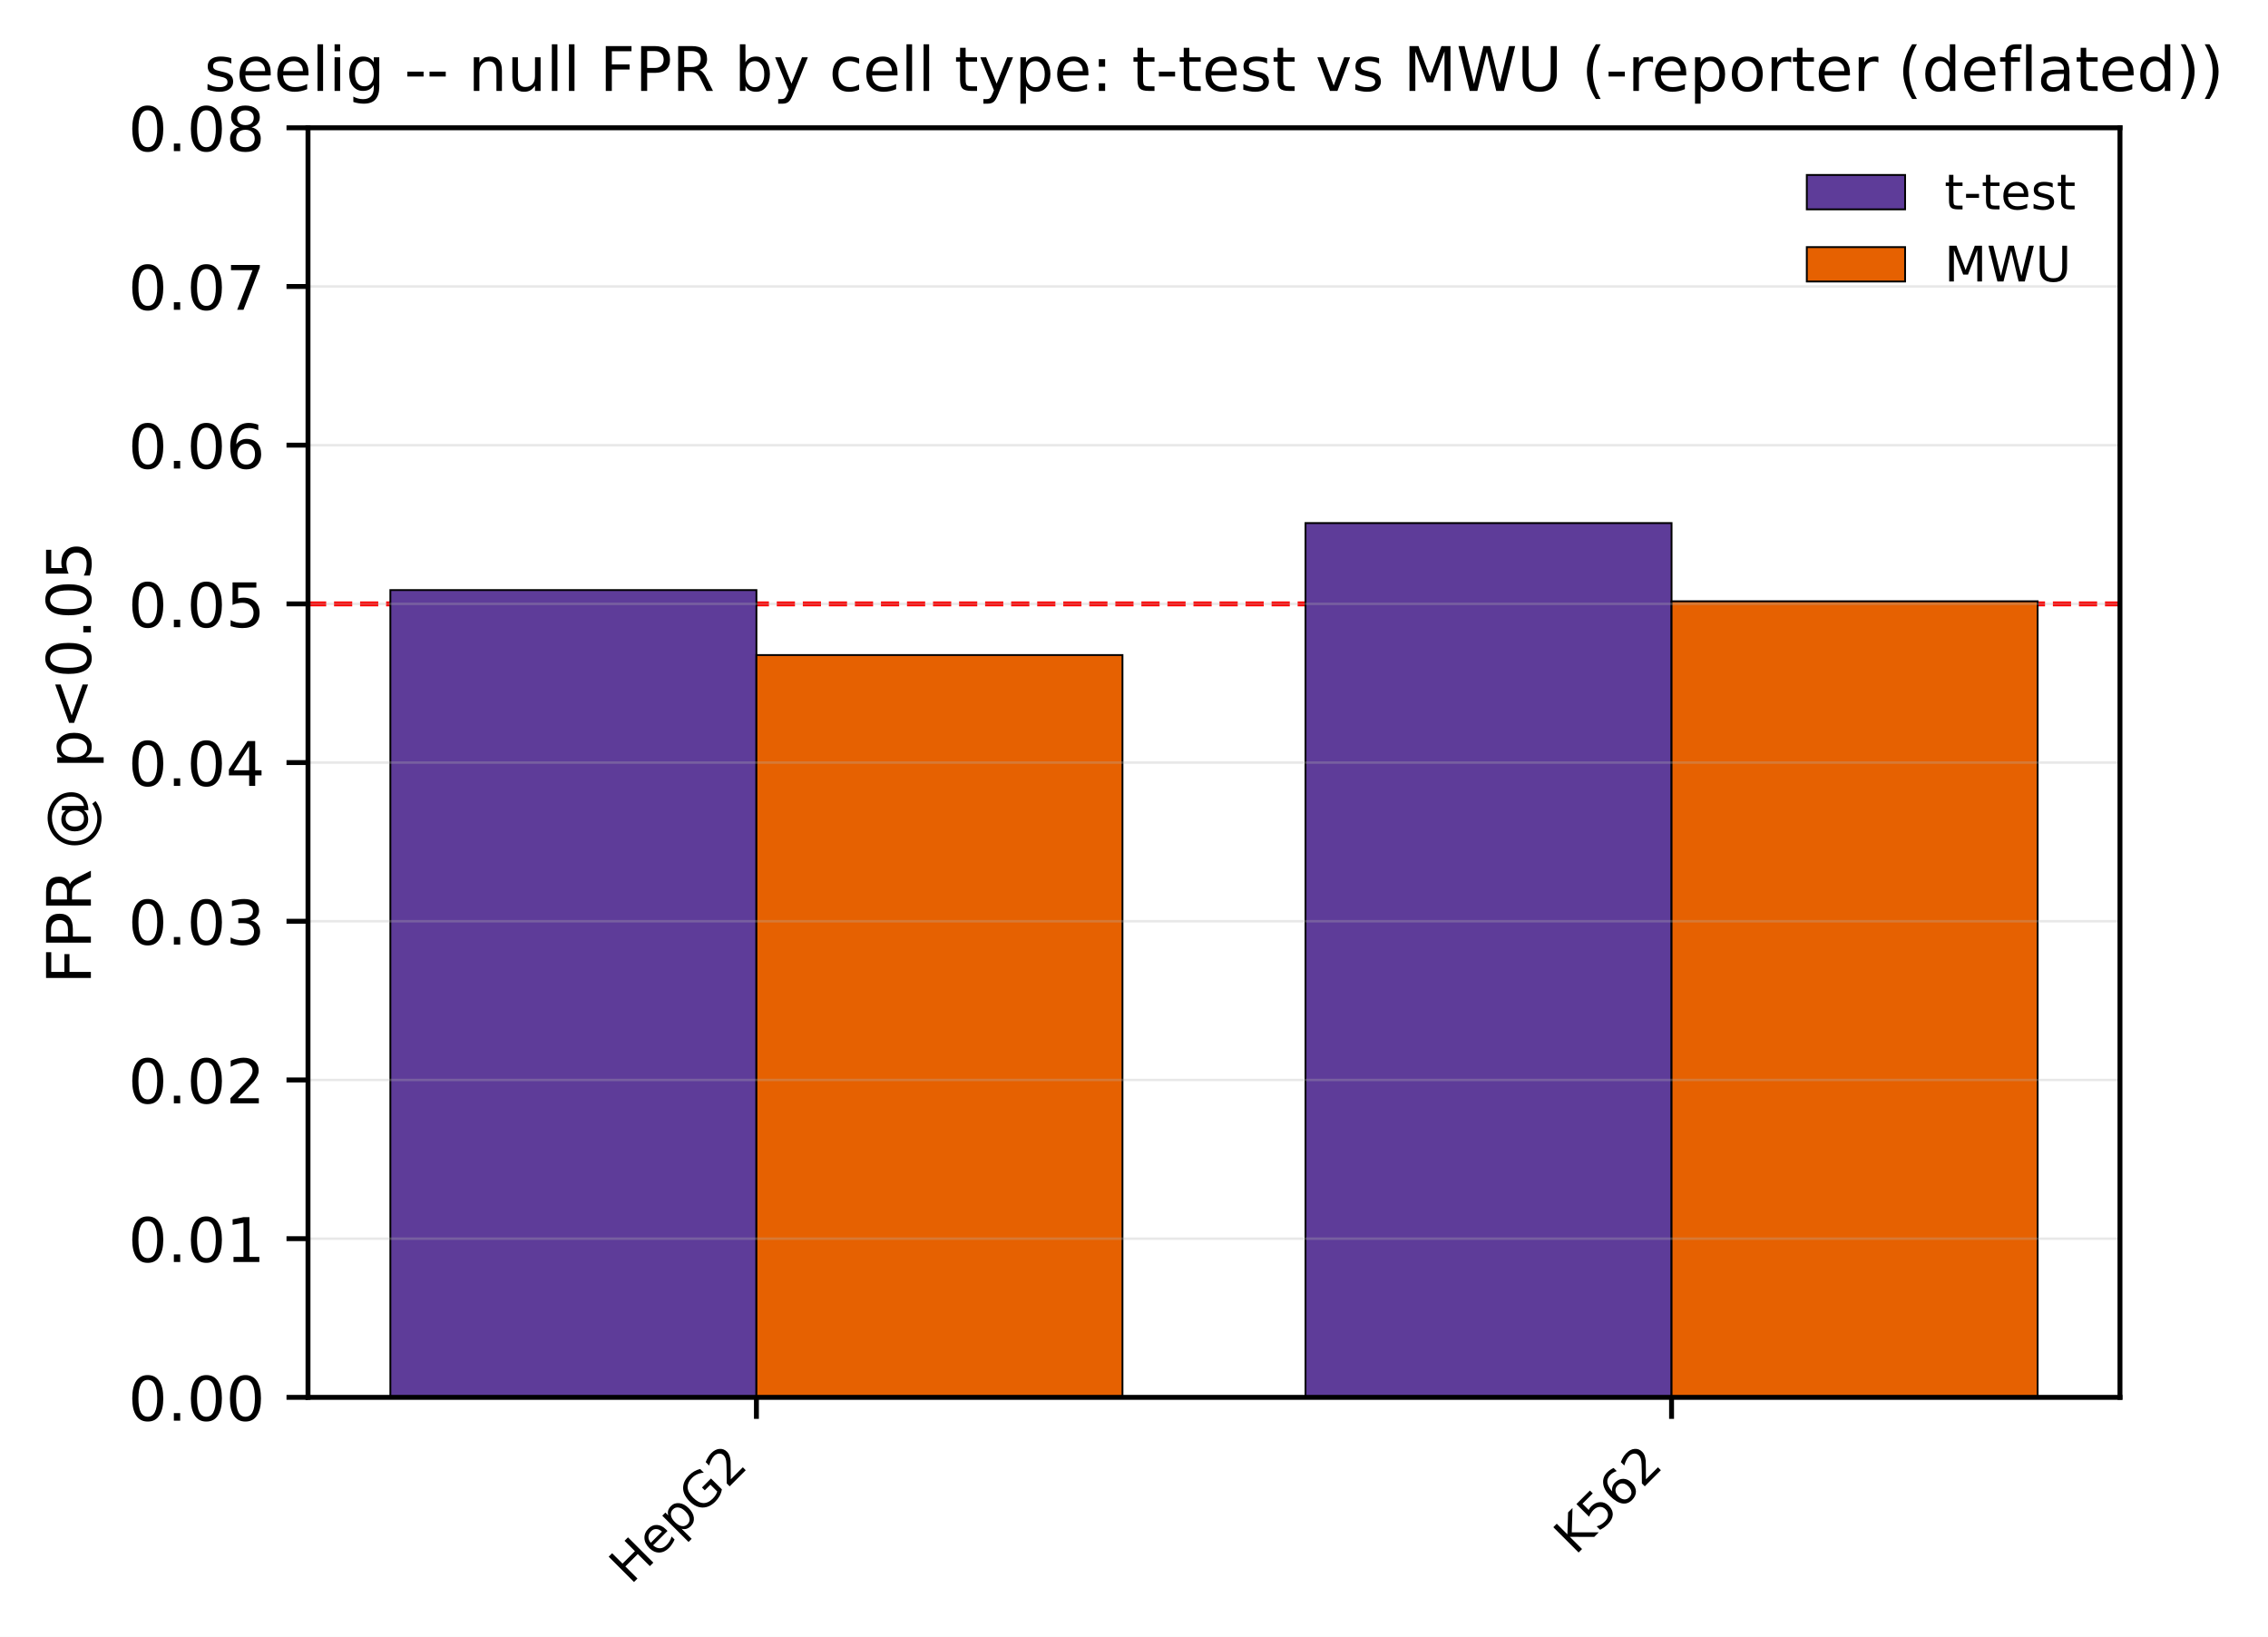
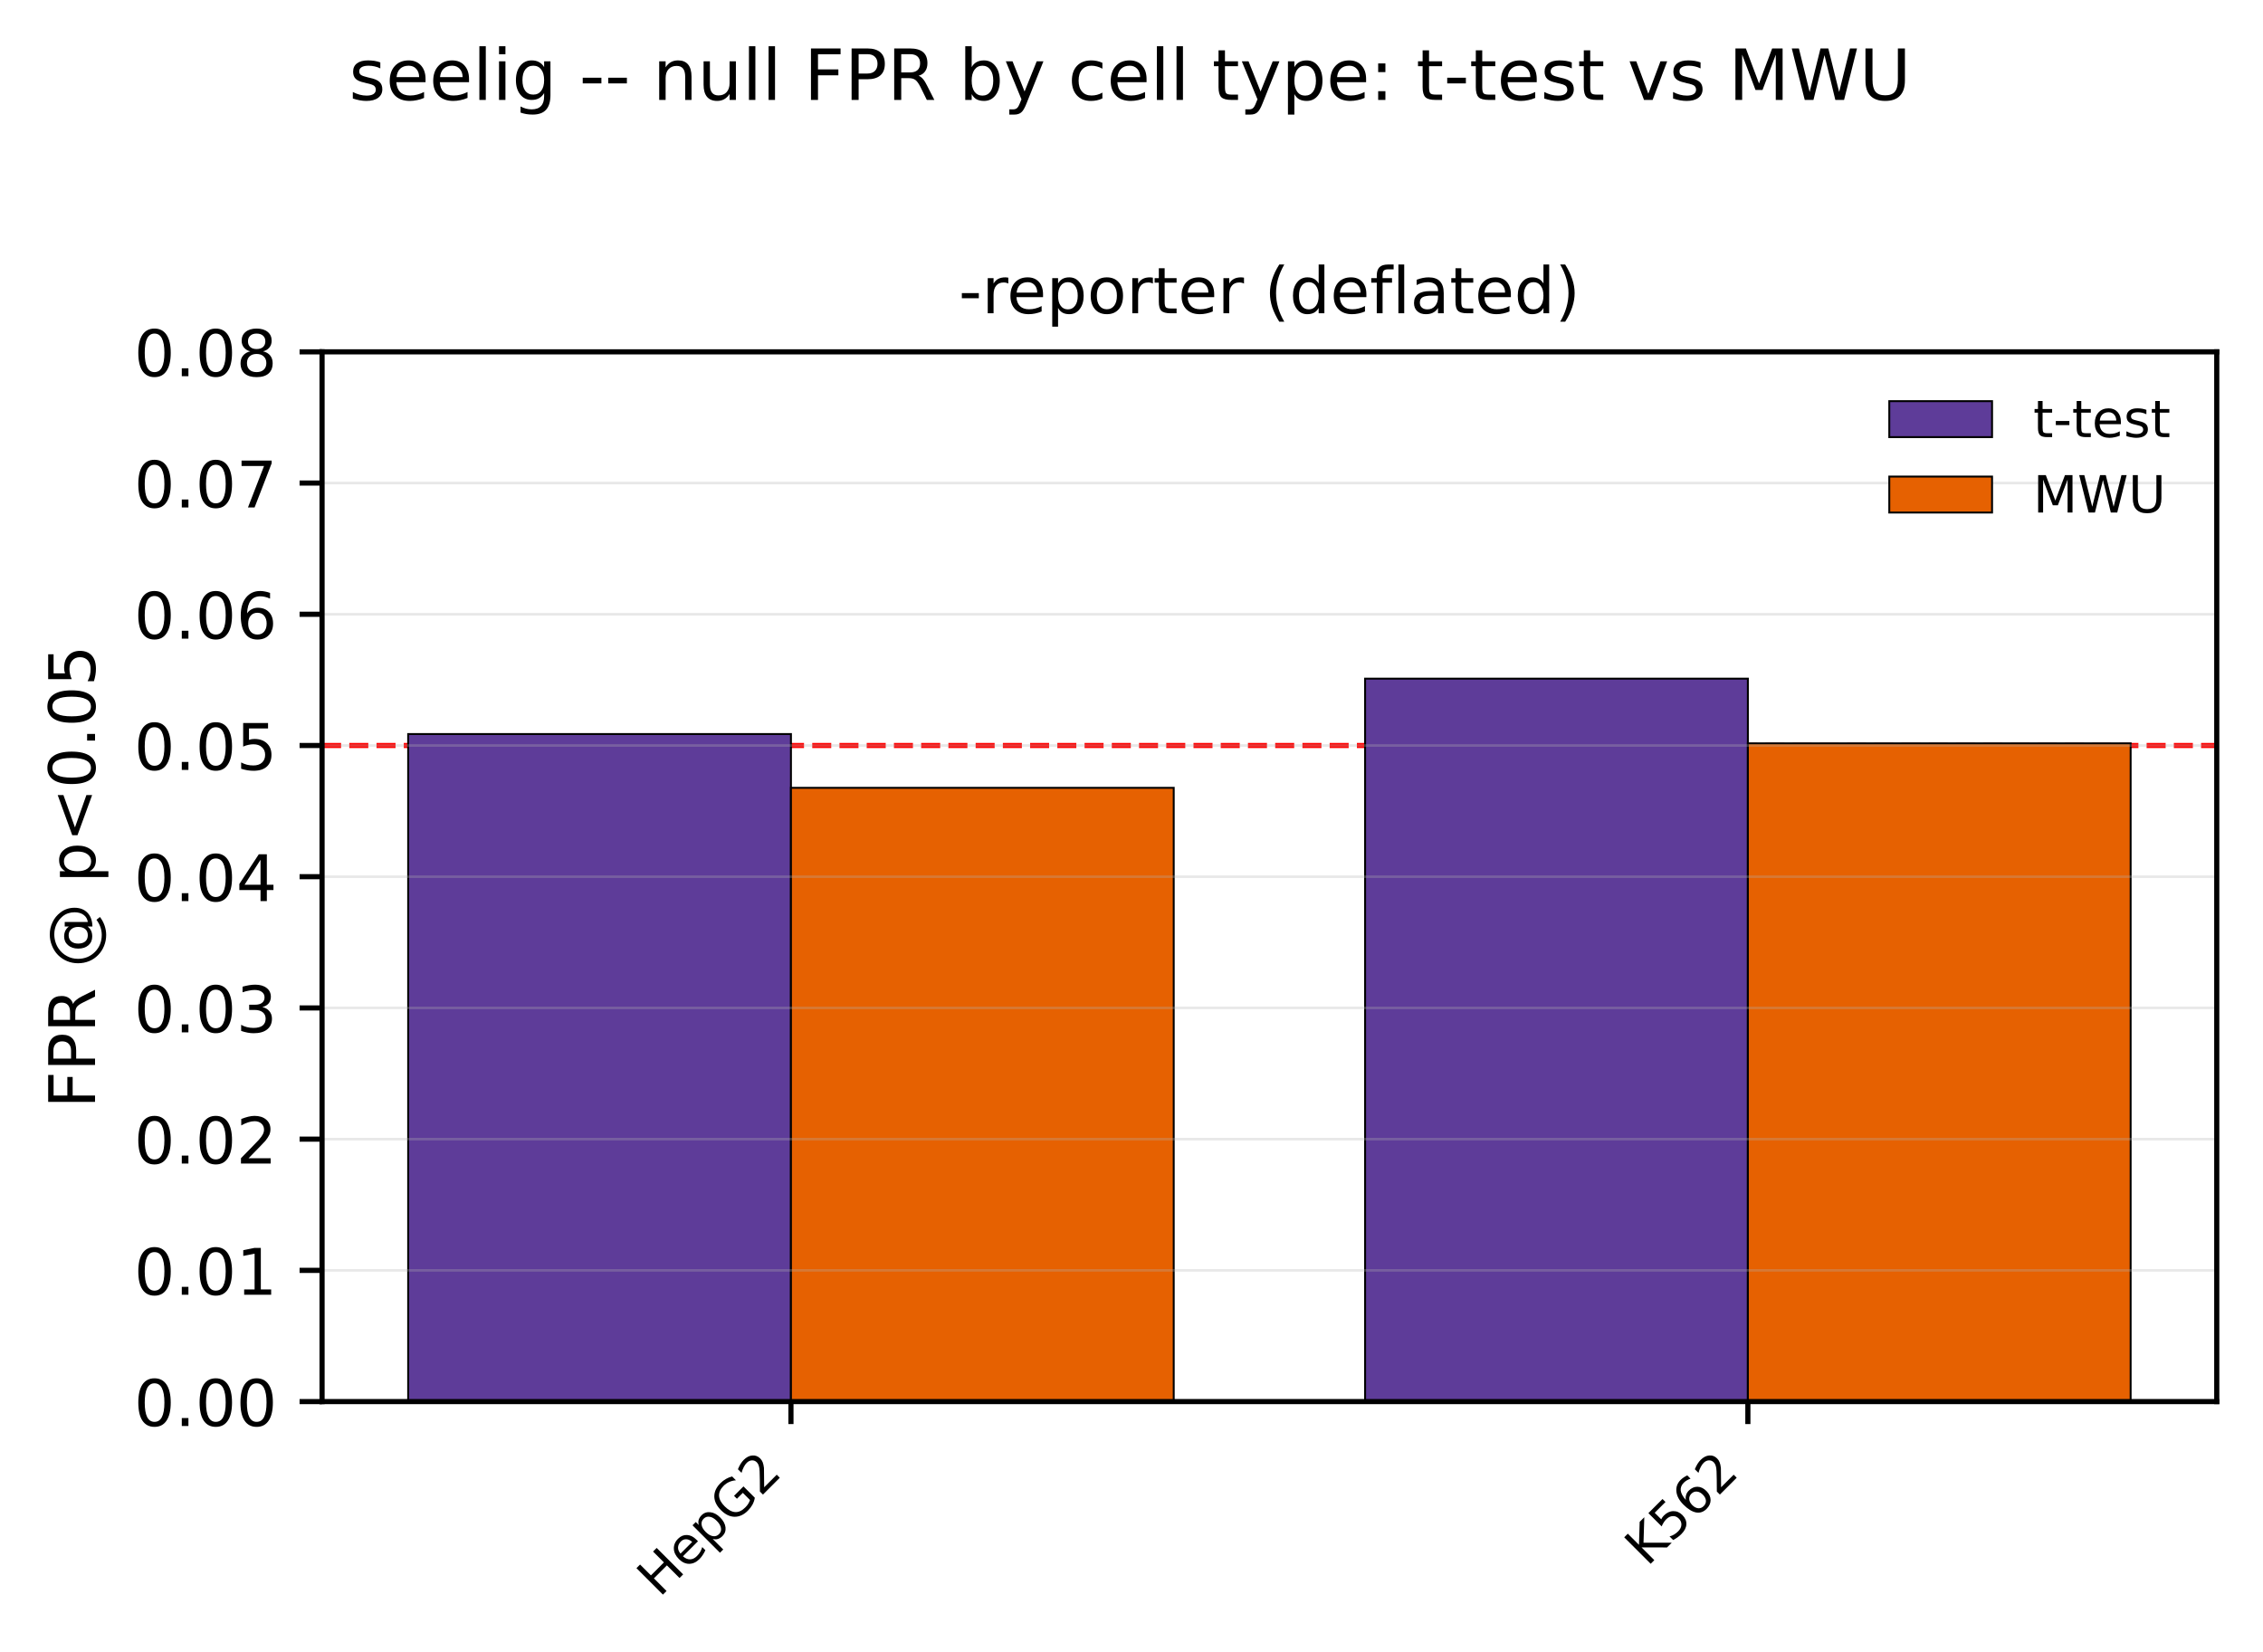
- <svg xmlns="http://www.w3.org/2000/svg" xmlns:xlink="http://www.w3.org/1999/xlink" width="369.244pt" height="266.424pt" viewBox="0 0 369.244 266.424" version="1.1">
+ <svg xmlns="http://www.w3.org/2000/svg" xmlns:xlink="http://www.w3.org/1999/xlink" width="352.344pt" height="257.206pt" viewBox="0 0 352.344 257.206" version="1.1">
  <defs>
    <style type="text/css">*{stroke-linejoin: round; stroke-linecap: butt}</style>
  </defs>
  <g id="figure_1">
    <g id="patch_1">
-       <path d="M 0 266.424  L 369.244 266.424  L 369.244 0  L 0 0  z " style="fill: #ffffff" />
+       <path d="M 0 257.206  L 352.344 257.206  L 352.344 0  L 0 0  z " style="fill: #ffffff" />
    </g>
    <g id="axes_1">
      <g id="patch_2">
-         <path d="M 50.144 227.441  L 345.144 227.441  L 345.144 20.798  L 50.144 20.798  z " style="fill: #ffffff" />
+         <path d="M 50.144 218.222  L 345.144 218.222  L 345.144 54.78  L 50.144 54.78  z " style="fill: #ffffff" />
      </g>
      <g id="line2d_1">
-         <path d="M 50.144 98.289  L 345.144 98.289  " clip-path="url(#pdc53563d22)" style="fill: none; stroke-dasharray: 2.96,1.28; stroke-dashoffset: 0; stroke: #ff0000; stroke-width: 0.8" />
+         <path d="M 50.144 116.071  L 345.144 116.071  " clip-path="url(#p9a16bd66f5)" style="fill: none; stroke-dasharray: 2.96,1.28; stroke-dashoffset: 0; stroke: #ff0000; stroke-width: 0.8" />
      </g>
      <g id="patch_3">
-         <path d="M 63.553 227.441  L 123.149 227.441  L 123.149 96.041  L 63.553 96.041  z " clip-path="url(#pdc53563d22)" style="fill: #5e3c99; stroke: #000000; stroke-width: 0.3; stroke-linejoin: miter" />
+         <path d="M 63.553 218.222  L 123.149 218.222  L 123.149 114.292  L 63.553 114.292  z " clip-path="url(#p9a16bd66f5)" style="fill: #5e3c99; stroke: #000000; stroke-width: 0.3; stroke-linejoin: miter" />
      </g>
      <g id="patch_4">
-         <path d="M 212.543 227.441  L 272.139 227.441  L 272.139 85.136  L 212.543 85.136  z " clip-path="url(#pdc53563d22)" style="fill: #5e3c99; stroke: #000000; stroke-width: 0.3; stroke-linejoin: miter" />
+         <path d="M 212.543 218.222  L 272.139 218.222  L 272.139 105.668  L 212.543 105.668  z " clip-path="url(#p9a16bd66f5)" style="fill: #5e3c99; stroke: #000000; stroke-width: 0.3; stroke-linejoin: miter" />
      </g>
      <g id="patch_5">
-         <path d="M 123.149 227.441  L 182.745 227.441  L 182.745 106.619  L 123.149 106.619  z " clip-path="url(#pdc53563d22)" style="fill: #e66101; stroke: #000000; stroke-width: 0.3; stroke-linejoin: miter" />
+         <path d="M 123.149 218.222  L 182.745 218.222  L 182.745 122.659  L 123.149 122.659  z " clip-path="url(#p9a16bd66f5)" style="fill: #e66101; stroke: #000000; stroke-width: 0.3; stroke-linejoin: miter" />
      </g>
      <g id="patch_6">
-         <path d="M 272.139 227.441  L 331.735 227.441  L 331.735 97.87  L 272.139 97.87  z " clip-path="url(#pdc53563d22)" style="fill: #e66101; stroke: #000000; stroke-width: 0.3; stroke-linejoin: miter" />
+         <path d="M 272.139 218.222  L 331.735 218.222  L 331.735 115.739  L 272.139 115.739  z " clip-path="url(#p9a16bd66f5)" style="fill: #e66101; stroke: #000000; stroke-width: 0.3; stroke-linejoin: miter" />
      </g>
      <g id="matplotlib.axis_1">
        <g id="xtick_1">
          <g id="line2d_2">
            <defs>
-               <path id="ma822918abd" d="M 0 0  L 0 3.5  " style="stroke: #000000; stroke-width: 0.8" />
+               <path id="m1893e77eff" d="M 0 0  L 0 3.5  " style="stroke: #000000; stroke-width: 0.8" />
            </defs>
            <g>
-               <use xlink:href="#ma822918abd" x="123.149" y="227.441" style="stroke: #000000; stroke-width: 0.8" />
+               <use xlink:href="#m1893e77eff" x="123.149" y="218.222" style="stroke: #000000; stroke-width: 0.8" />
            </g>
          </g>
          <g id="text_1">
-             <text style="font-size: 8px; font-family: 'DejaVu Sans', 'Bitstream Vera Sans', 'Computer Modern Sans Serif', 'Lucida Grande', 'Verdana', 'Geneva', 'Lucid', 'Arial', 'Helvetica', 'Avant Garde', sans-serif" transform="translate(102.6639 258.0476) rotate(-45)">HepG2</text>
+             <text style="font-size: 8px; font-family: 'DejaVu Sans', 'Bitstream Vera Sans', 'Computer Modern Sans Serif', 'Lucida Grande', 'Verdana', 'Geneva', 'Lucid', 'Arial', 'Helvetica', 'Avant Garde', sans-serif" transform="translate(102.6639 248.8291) rotate(-45)">HepG2</text>
          </g>
        </g>
        <g id="xtick_2">
          <g id="line2d_3">
            <g>
-               <use xlink:href="#ma822918abd" x="272.139" y="227.441" style="stroke: #000000; stroke-width: 0.8" />
+               <use xlink:href="#m1893e77eff" x="272.139" y="218.222" style="stroke: #000000; stroke-width: 0.8" />
            </g>
          </g>
          <g id="text_2">
-             <text style="font-size: 8px; font-family: 'DejaVu Sans', 'Bitstream Vera Sans', 'Computer Modern Sans Serif', 'Lucida Grande', 'Verdana', 'Geneva', 'Lucid', 'Arial', 'Helvetica', 'Avant Garde', sans-serif" transform="translate(256.4551 253.2463) rotate(-45)">K562</text>
+             <text style="font-size: 8px; font-family: 'DejaVu Sans', 'Bitstream Vera Sans', 'Computer Modern Sans Serif', 'Lucida Grande', 'Verdana', 'Geneva', 'Lucid', 'Arial', 'Helvetica', 'Avant Garde', sans-serif" transform="translate(256.4551 244.0279) rotate(-45)">K562</text>
          </g>
        </g>
      </g>
      <g id="matplotlib.axis_2">
        <g id="ytick_1">
          <g id="line2d_4">
-             <path d="M 50.144 227.441  L 345.144 227.441  " clip-path="url(#pdc53563d22)" style="fill: none; stroke: #b0b0b0; stroke-opacity: 0.3; stroke-width: 0.4; stroke-linecap: square" />
+             <path d="M 50.144 218.222  L 345.144 218.222  " clip-path="url(#p9a16bd66f5)" style="fill: none; stroke: #b0b0b0; stroke-opacity: 0.3; stroke-width: 0.4; stroke-linecap: square" />
          </g>
          <g id="line2d_5">
            <defs>
-               <path id="mb6f9ebe19b" d="M 0 0  L -3.5 0  " style="stroke: #000000; stroke-width: 0.8" />
+               <path id="m9a06ce8971" d="M 0 0  L -3.5 0  " style="stroke: #000000; stroke-width: 0.8" />
            </defs>
            <g>
-               <use xlink:href="#mb6f9ebe19b" x="50.144" y="227.441" style="stroke: #000000; stroke-width: 0.8" />
+               <use xlink:href="#m9a06ce8971" x="50.144" y="218.222" style="stroke: #000000; stroke-width: 0.8" />
            </g>
          </g>
          <g id="text_3">
-             <text style="font-size: 10px; font-family: 'DejaVu Sans', 'Bitstream Vera Sans', 'Computer Modern Sans Serif', 'Lucida Grande', 'Verdana', 'Geneva', 'Lucid', 'Arial', 'Helvetica', 'Avant Garde', sans-serif; text-anchor: end" x="43.144" y="231.24" transform="rotate(-0 43.14375 231.24)">0.00</text>
+             <text style="font-size: 10px; font-family: 'DejaVu Sans', 'Bitstream Vera Sans', 'Computer Modern Sans Serif', 'Lucida Grande', 'Verdana', 'Geneva', 'Lucid', 'Arial', 'Helvetica', 'Avant Garde', sans-serif; text-anchor: end" x="43.144" y="222.022" transform="rotate(-0 43.14375 222.0216)">0.00</text>
          </g>
        </g>
        <g id="ytick_2">
          <g id="line2d_6">
-             <path d="M 50.144 201.611  L 345.144 201.611  " clip-path="url(#pdc53563d22)" style="fill: none; stroke: #b0b0b0; stroke-opacity: 0.3; stroke-width: 0.4; stroke-linecap: square" />
+             <path d="M 50.144 197.792  L 345.144 197.792  " clip-path="url(#p9a16bd66f5)" style="fill: none; stroke: #b0b0b0; stroke-opacity: 0.3; stroke-width: 0.4; stroke-linecap: square" />
          </g>
          <g id="line2d_7">
            <g>
-               <use xlink:href="#mb6f9ebe19b" x="50.144" y="201.611" style="stroke: #000000; stroke-width: 0.8" />
+               <use xlink:href="#m9a06ce8971" x="50.144" y="197.792" style="stroke: #000000; stroke-width: 0.8" />
            </g>
          </g>
          <g id="text_4">
-             <text style="font-size: 10px; font-family: 'DejaVu Sans', 'Bitstream Vera Sans', 'Computer Modern Sans Serif', 'Lucida Grande', 'Verdana', 'Geneva', 'Lucid', 'Arial', 'Helvetica', 'Avant Garde', sans-serif; text-anchor: end" x="43.144" y="205.41" transform="rotate(-0 43.14375 205.4097)">0.01</text>
+             <text style="font-size: 10px; font-family: 'DejaVu Sans', 'Bitstream Vera Sans', 'Computer Modern Sans Serif', 'Lucida Grande', 'Verdana', 'Geneva', 'Lucid', 'Arial', 'Helvetica', 'Avant Garde', sans-serif; text-anchor: end" x="43.144" y="201.591" transform="rotate(-0 43.14375 201.5913)">0.01</text>
          </g>
        </g>
        <g id="ytick_3">
          <g id="line2d_8">
-             <path d="M 50.144 175.78  L 345.144 175.78  " clip-path="url(#pdc53563d22)" style="fill: none; stroke: #b0b0b0; stroke-opacity: 0.3; stroke-width: 0.4; stroke-linecap: square" />
+             <path d="M 50.144 177.362  L 345.144 177.362  " clip-path="url(#p9a16bd66f5)" style="fill: none; stroke: #b0b0b0; stroke-opacity: 0.3; stroke-width: 0.4; stroke-linecap: square" />
          </g>
          <g id="line2d_9">
            <g>
-               <use xlink:href="#mb6f9ebe19b" x="50.144" y="175.78" style="stroke: #000000; stroke-width: 0.8" />
+               <use xlink:href="#m9a06ce8971" x="50.144" y="177.362" style="stroke: #000000; stroke-width: 0.8" />
            </g>
          </g>
          <g id="text_5">
-             <text style="font-size: 10px; font-family: 'DejaVu Sans', 'Bitstream Vera Sans', 'Computer Modern Sans Serif', 'Lucida Grande', 'Verdana', 'Geneva', 'Lucid', 'Arial', 'Helvetica', 'Avant Garde', sans-serif; text-anchor: end" x="43.144" y="179.579" transform="rotate(-0 43.14375 179.5794)">0.02</text>
+             <text style="font-size: 10px; font-family: 'DejaVu Sans', 'Bitstream Vera Sans', 'Computer Modern Sans Serif', 'Lucida Grande', 'Verdana', 'Geneva', 'Lucid', 'Arial', 'Helvetica', 'Avant Garde', sans-serif; text-anchor: end" x="43.144" y="181.161" transform="rotate(-0 43.14375 181.161)">0.02</text>
          </g>
        </g>
        <g id="ytick_4">
          <g id="line2d_10">
-             <path d="M 50.144 149.95  L 345.144 149.95  " clip-path="url(#pdc53563d22)" style="fill: none; stroke: #b0b0b0; stroke-opacity: 0.3; stroke-width: 0.4; stroke-linecap: square" />
+             <path d="M 50.144 156.931  L 345.144 156.931  " clip-path="url(#p9a16bd66f5)" style="fill: none; stroke: #b0b0b0; stroke-opacity: 0.3; stroke-width: 0.4; stroke-linecap: square" />
          </g>
          <g id="line2d_11">
            <g>
-               <use xlink:href="#mb6f9ebe19b" x="50.144" y="149.95" style="stroke: #000000; stroke-width: 0.8" />
+               <use xlink:href="#m9a06ce8971" x="50.144" y="156.931" style="stroke: #000000; stroke-width: 0.8" />
            </g>
          </g>
          <g id="text_6">
-             <text style="font-size: 10px; font-family: 'DejaVu Sans', 'Bitstream Vera Sans', 'Computer Modern Sans Serif', 'Lucida Grande', 'Verdana', 'Geneva', 'Lucid', 'Arial', 'Helvetica', 'Avant Garde', sans-serif; text-anchor: end" x="43.144" y="153.749" transform="rotate(-0 43.14375 153.7491)">0.03</text>
+             <text style="font-size: 10px; font-family: 'DejaVu Sans', 'Bitstream Vera Sans', 'Computer Modern Sans Serif', 'Lucida Grande', 'Verdana', 'Geneva', 'Lucid', 'Arial', 'Helvetica', 'Avant Garde', sans-serif; text-anchor: end" x="43.144" y="160.731" transform="rotate(-0 43.14375 160.7307)">0.03</text>
          </g>
        </g>
        <g id="ytick_5">
          <g id="line2d_12">
-             <path d="M 50.144 124.12  L 345.144 124.12  " clip-path="url(#pdc53563d22)" style="fill: none; stroke: #b0b0b0; stroke-opacity: 0.3; stroke-width: 0.4; stroke-linecap: square" />
+             <path d="M 50.144 136.501  L 345.144 136.501  " clip-path="url(#p9a16bd66f5)" style="fill: none; stroke: #b0b0b0; stroke-opacity: 0.3; stroke-width: 0.4; stroke-linecap: square" />
          </g>
          <g id="line2d_13">
            <g>
-               <use xlink:href="#mb6f9ebe19b" x="50.144" y="124.12" style="stroke: #000000; stroke-width: 0.8" />
+               <use xlink:href="#m9a06ce8971" x="50.144" y="136.501" style="stroke: #000000; stroke-width: 0.8" />
            </g>
          </g>
          <g id="text_7">
-             <text style="font-size: 10px; font-family: 'DejaVu Sans', 'Bitstream Vera Sans', 'Computer Modern Sans Serif', 'Lucida Grande', 'Verdana', 'Geneva', 'Lucid', 'Arial', 'Helvetica', 'Avant Garde', sans-serif; text-anchor: end" x="43.144" y="127.919" transform="rotate(-0 43.14375 127.9189)">0.04</text>
+             <text style="font-size: 10px; font-family: 'DejaVu Sans', 'Bitstream Vera Sans', 'Computer Modern Sans Serif', 'Lucida Grande', 'Verdana', 'Geneva', 'Lucid', 'Arial', 'Helvetica', 'Avant Garde', sans-serif; text-anchor: end" x="43.144" y="140.3" transform="rotate(-0 43.14375 140.3004)">0.04</text>
          </g>
        </g>
        <g id="ytick_6">
          <g id="line2d_14">
-             <path d="M 50.144 98.289  L 345.144 98.289  " clip-path="url(#pdc53563d22)" style="fill: none; stroke: #b0b0b0; stroke-opacity: 0.3; stroke-width: 0.4; stroke-linecap: square" />
+             <path d="M 50.144 116.071  L 345.144 116.071  " clip-path="url(#p9a16bd66f5)" style="fill: none; stroke: #b0b0b0; stroke-opacity: 0.3; stroke-width: 0.4; stroke-linecap: square" />
          </g>
          <g id="line2d_15">
            <g>
-               <use xlink:href="#mb6f9ebe19b" x="50.144" y="98.289" style="stroke: #000000; stroke-width: 0.8" />
+               <use xlink:href="#m9a06ce8971" x="50.144" y="116.071" style="stroke: #000000; stroke-width: 0.8" />
            </g>
          </g>
          <g id="text_8">
-             <text style="font-size: 10px; font-family: 'DejaVu Sans', 'Bitstream Vera Sans', 'Computer Modern Sans Serif', 'Lucida Grande', 'Verdana', 'Geneva', 'Lucid', 'Arial', 'Helvetica', 'Avant Garde', sans-serif; text-anchor: end" x="43.144" y="102.089" transform="rotate(-0 43.14375 102.0886)">0.05</text>
+             <text style="font-size: 10px; font-family: 'DejaVu Sans', 'Bitstream Vera Sans', 'Computer Modern Sans Serif', 'Lucida Grande', 'Verdana', 'Geneva', 'Lucid', 'Arial', 'Helvetica', 'Avant Garde', sans-serif; text-anchor: end" x="43.144" y="119.87" transform="rotate(-0 43.14375 119.8701)">0.05</text>
          </g>
        </g>
        <g id="ytick_7">
          <g id="line2d_16">
-             <path d="M 50.144 72.459  L 345.144 72.459  " clip-path="url(#pdc53563d22)" style="fill: none; stroke: #b0b0b0; stroke-opacity: 0.3; stroke-width: 0.4; stroke-linecap: square" />
+             <path d="M 50.144 95.641  L 345.144 95.641  " clip-path="url(#p9a16bd66f5)" style="fill: none; stroke: #b0b0b0; stroke-opacity: 0.3; stroke-width: 0.4; stroke-linecap: square" />
          </g>
          <g id="line2d_17">
            <g>
-               <use xlink:href="#mb6f9ebe19b" x="50.144" y="72.459" style="stroke: #000000; stroke-width: 0.8" />
+               <use xlink:href="#m9a06ce8971" x="50.144" y="95.641" style="stroke: #000000; stroke-width: 0.8" />
            </g>
          </g>
          <g id="text_9">
-             <text style="font-size: 10px; font-family: 'DejaVu Sans', 'Bitstream Vera Sans', 'Computer Modern Sans Serif', 'Lucida Grande', 'Verdana', 'Geneva', 'Lucid', 'Arial', 'Helvetica', 'Avant Garde', sans-serif; text-anchor: end" x="43.144" y="76.258" transform="rotate(-0 43.14375 76.25825)">0.06</text>
+             <text style="font-size: 10px; font-family: 'DejaVu Sans', 'Bitstream Vera Sans', 'Computer Modern Sans Serif', 'Lucida Grande', 'Verdana', 'Geneva', 'Lucid', 'Arial', 'Helvetica', 'Avant Garde', sans-serif; text-anchor: end" x="43.144" y="99.44" transform="rotate(-0 43.14375 99.43982)">0.06</text>
          </g>
        </g>
        <g id="ytick_8">
          <g id="line2d_18">
-             <path d="M 50.144 46.629  L 345.144 46.629  " clip-path="url(#pdc53563d22)" style="fill: none; stroke: #b0b0b0; stroke-opacity: 0.3; stroke-width: 0.4; stroke-linecap: square" />
+             <path d="M 50.144 75.21  L 345.144 75.21  " clip-path="url(#p9a16bd66f5)" style="fill: none; stroke: #b0b0b0; stroke-opacity: 0.3; stroke-width: 0.4; stroke-linecap: square" />
          </g>
          <g id="line2d_19">
            <g>
-               <use xlink:href="#mb6f9ebe19b" x="50.144" y="46.629" style="stroke: #000000; stroke-width: 0.8" />
+               <use xlink:href="#m9a06ce8971" x="50.144" y="75.21" style="stroke: #000000; stroke-width: 0.8" />
            </g>
          </g>
          <g id="text_10">
-             <text style="font-size: 10px; font-family: 'DejaVu Sans', 'Bitstream Vera Sans', 'Computer Modern Sans Serif', 'Lucida Grande', 'Verdana', 'Geneva', 'Lucid', 'Arial', 'Helvetica', 'Avant Garde', sans-serif; text-anchor: end" x="43.144" y="50.428" transform="rotate(-0 43.14375 50.42795)">0.07</text>
+             <text style="font-size: 10px; font-family: 'DejaVu Sans', 'Bitstream Vera Sans', 'Computer Modern Sans Serif', 'Lucida Grande', 'Verdana', 'Geneva', 'Lucid', 'Arial', 'Helvetica', 'Avant Garde', sans-serif; text-anchor: end" x="43.144" y="79.01" transform="rotate(-0 43.14375 79.00952)">0.07</text>
          </g>
        </g>
        <g id="ytick_9">
          <g id="line2d_20">
-             <path d="M 50.144 20.798  L 345.144 20.798  " clip-path="url(#pdc53563d22)" style="fill: none; stroke: #b0b0b0; stroke-opacity: 0.3; stroke-width: 0.4; stroke-linecap: square" />
+             <path d="M 50.144 54.78  L 345.144 54.78  " clip-path="url(#p9a16bd66f5)" style="fill: none; stroke: #b0b0b0; stroke-opacity: 0.3; stroke-width: 0.4; stroke-linecap: square" />
          </g>
          <g id="line2d_21">
            <g>
-               <use xlink:href="#mb6f9ebe19b" x="50.144" y="20.798" style="stroke: #000000; stroke-width: 0.8" />
+               <use xlink:href="#m9a06ce8971" x="50.144" y="54.78" style="stroke: #000000; stroke-width: 0.8" />
            </g>
          </g>
          <g id="text_11">
-             <text style="font-size: 10px; font-family: 'DejaVu Sans', 'Bitstream Vera Sans', 'Computer Modern Sans Serif', 'Lucida Grande', 'Verdana', 'Geneva', 'Lucid', 'Arial', 'Helvetica', 'Avant Garde', sans-serif; text-anchor: end" x="43.144" y="24.598" transform="rotate(-0 43.14375 24.59766)">0.08</text>
+             <text style="font-size: 10px; font-family: 'DejaVu Sans', 'Bitstream Vera Sans', 'Computer Modern Sans Serif', 'Lucida Grande', 'Verdana', 'Geneva', 'Lucid', 'Arial', 'Helvetica', 'Avant Garde', sans-serif; text-anchor: end" x="43.144" y="58.579" transform="rotate(-0 43.14375 58.57922)">0.08</text>
          </g>
        </g>
        <g id="text_12">
-           <text style="font-size: 10px; font-family: 'DejaVu Sans', 'Bitstream Vera Sans', 'Computer Modern Sans Serif', 'Lucida Grande', 'Verdana', 'Geneva', 'Lucid', 'Arial', 'Helvetica', 'Avant Garde', sans-serif; text-anchor: middle" x="14.798" y="124.12" transform="rotate(-90 14.79844 124.1196)">FPR @ p&lt;0.05</text>
+           <text style="font-size: 10px; font-family: 'DejaVu Sans', 'Bitstream Vera Sans', 'Computer Modern Sans Serif', 'Lucida Grande', 'Verdana', 'Geneva', 'Lucid', 'Arial', 'Helvetica', 'Avant Garde', sans-serif; text-anchor: middle" x="14.798" y="136.501" transform="rotate(-90 14.79844 136.5012)">FPR @ p&lt;0.05</text>
        </g>
      </g>
      <g id="patch_7">
-         <path d="M 50.144 227.441  L 50.144 20.798  " style="fill: none; stroke: #000000; stroke-width: 0.8; stroke-linejoin: miter; stroke-linecap: square" />
+         <path d="M 50.144 218.222  L 50.144 54.78  " style="fill: none; stroke: #000000; stroke-width: 0.8; stroke-linejoin: miter; stroke-linecap: square" />
      </g>
      <g id="patch_8">
-         <path d="M 345.144 227.441  L 345.144 20.798  " style="fill: none; stroke: #000000; stroke-width: 0.8; stroke-linejoin: miter; stroke-linecap: square" />
+         <path d="M 345.144 218.222  L 345.144 54.78  " style="fill: none; stroke: #000000; stroke-width: 0.8; stroke-linejoin: miter; stroke-linecap: square" />
      </g>
      <g id="patch_9">
-         <path d="M 50.144 227.441  L 345.144 227.441  " style="fill: none; stroke: #000000; stroke-width: 0.8; stroke-linejoin: miter; stroke-linecap: square" />
+         <path d="M 50.144 218.222  L 345.144 218.222  " style="fill: none; stroke: #000000; stroke-width: 0.8; stroke-linejoin: miter; stroke-linecap: square" />
      </g>
      <g id="patch_10">
-         <path d="M 50.144 20.798  L 345.144 20.798  " style="fill: none; stroke: #000000; stroke-width: 0.8; stroke-linejoin: miter; stroke-linecap: square" />
+         <path d="M 50.144 54.78  L 345.144 54.78  " style="fill: none; stroke: #000000; stroke-width: 0.8; stroke-linejoin: miter; stroke-linecap: square" />
      </g>
      <g id="text_13">
-         <text style="font-size: 10px; font-family: 'DejaVu Sans', 'Bitstream Vera Sans', 'Computer Modern Sans Serif', 'Lucida Grande', 'Verdana', 'Geneva', 'Lucid', 'Arial', 'Helvetica', 'Avant Garde', sans-serif; text-anchor: middle" x="197.644" y="14.798" transform="rotate(-0 197.6438 14.79844)">seelig -- null FPR by cell type: t-test vs MWU (-reporter (deflated))</text>
+         <text style="font-size: 10px; font-family: 'DejaVu Sans', 'Bitstream Vera Sans', 'Computer Modern Sans Serif', 'Lucida Grande', 'Verdana', 'Geneva', 'Lucid', 'Arial', 'Helvetica', 'Avant Garde', sans-serif; text-anchor: middle" x="197.644" y="48.78" transform="rotate(-0 197.6438 48.78)">-reporter (deflated)</text>
      </g>
      <g id="legend_1">
        <g id="patch_11">
-           <path d="M 294.159 34.077  L 310.159 34.077  L 310.159 28.477  L 294.159 28.477  z " style="fill: #5e3c99; stroke: #000000; stroke-width: 0.3; stroke-linejoin: miter" />
+           <path d="M 294.159 68.059  L 310.159 68.059  L 310.159 62.459  L 294.159 62.459  z " style="fill: #5e3c99; stroke: #000000; stroke-width: 0.3; stroke-linejoin: miter" />
        </g>
        <g id="text_14">
-           <text style="font-size: 8px; font-family: 'DejaVu Sans', 'Bitstream Vera Sans', 'Computer Modern Sans Serif', 'Lucida Grande', 'Verdana', 'Geneva', 'Lucid', 'Arial', 'Helvetica', 'Avant Garde', sans-serif; text-anchor: start" x="316.559" y="34.077" transform="rotate(-0 316.5587 34.07719)">t-test</text>
+           <text style="font-size: 8px; font-family: 'DejaVu Sans', 'Bitstream Vera Sans', 'Computer Modern Sans Serif', 'Lucida Grande', 'Verdana', 'Geneva', 'Lucid', 'Arial', 'Helvetica', 'Avant Garde', sans-serif; text-anchor: start" x="316.559" y="68.059" transform="rotate(-0 316.5587 68.05875)">t-test</text>
        </g>
        <g id="patch_12">
-           <path d="M 294.159 45.82  L 310.159 45.82  L 310.159 40.22  L 294.159 40.22  z " style="fill: #e66101; stroke: #000000; stroke-width: 0.3; stroke-linejoin: miter" />
+           <path d="M 294.159 79.801  L 310.159 79.801  L 310.159 74.201  L 294.159 74.201  z " style="fill: #e66101; stroke: #000000; stroke-width: 0.3; stroke-linejoin: miter" />
        </g>
        <g id="text_15">
-           <text style="font-size: 8px; font-family: 'DejaVu Sans', 'Bitstream Vera Sans', 'Computer Modern Sans Serif', 'Lucida Grande', 'Verdana', 'Geneva', 'Lucid', 'Arial', 'Helvetica', 'Avant Garde', sans-serif; text-anchor: start" x="316.559" y="45.82" transform="rotate(-0 316.5587 45.81969)">MWU</text>
-         </g>
-       </g>
+           <text style="font-size: 8px; font-family: 'DejaVu Sans', 'Bitstream Vera Sans', 'Computer Modern Sans Serif', 'Lucida Grande', 'Verdana', 'Geneva', 'Lucid', 'Arial', 'Helvetica', 'Avant Garde', sans-serif; text-anchor: start" x="316.559" y="79.801" transform="rotate(-0 316.5587 79.80125)">MWU</text>
+         </g>
+       </g>
+     </g>
+     <g id="text_16">
+       <text style="font-size: 11px; font-family: 'DejaVu Sans', 'Bitstream Vera Sans', 'Computer Modern Sans Serif', 'Lucida Grande', 'Verdana', 'Geneva', 'Lucid', 'Arial', 'Helvetica', 'Avant Garde', sans-serif; text-anchor: middle" x="175.944" y="15.558" transform="rotate(-0 175.9437 15.55828)">seelig -- null FPR by cell type: t-test vs MWU</text>
    </g>
  </g>
  <defs>
-     <clipPath id="pdc53563d22">
-       <rect x="50.144" y="20.798" width="295" height="206.642" />
+     <clipPath id="p9a16bd66f5">
+       <rect x="50.144" y="54.78" width="295" height="163.442" />
    </clipPath>
  </defs>
</svg>
